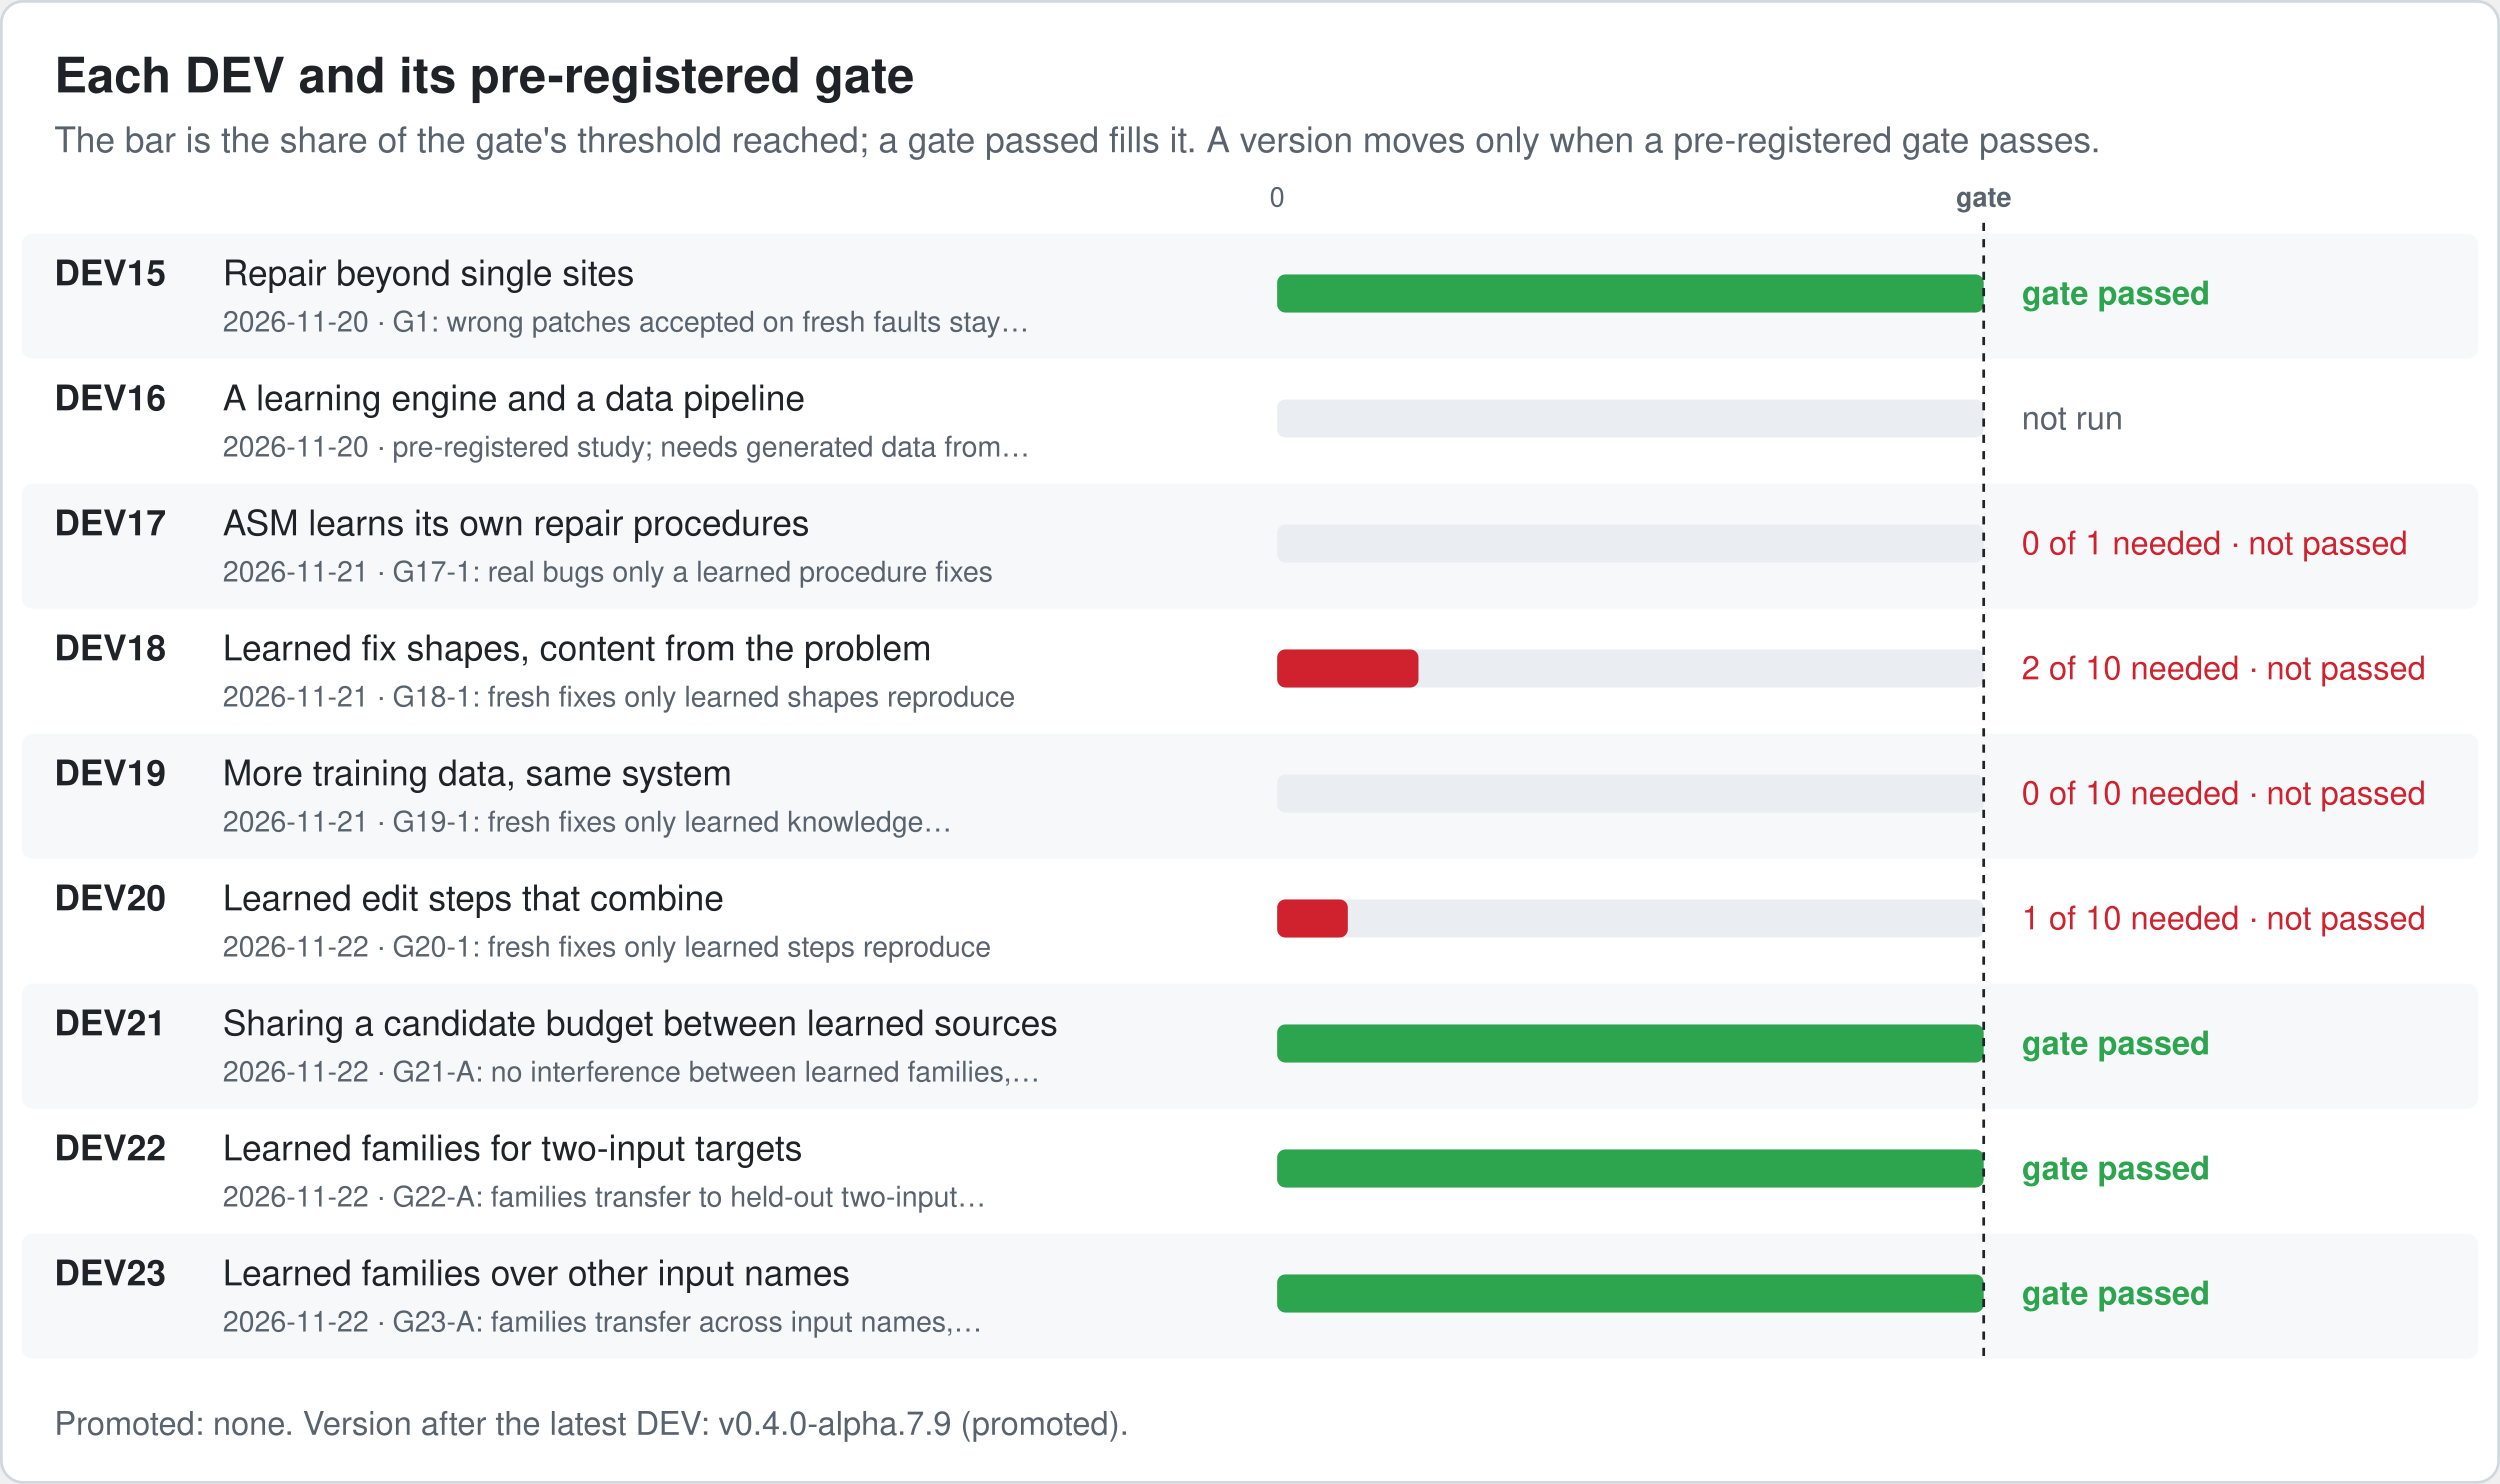
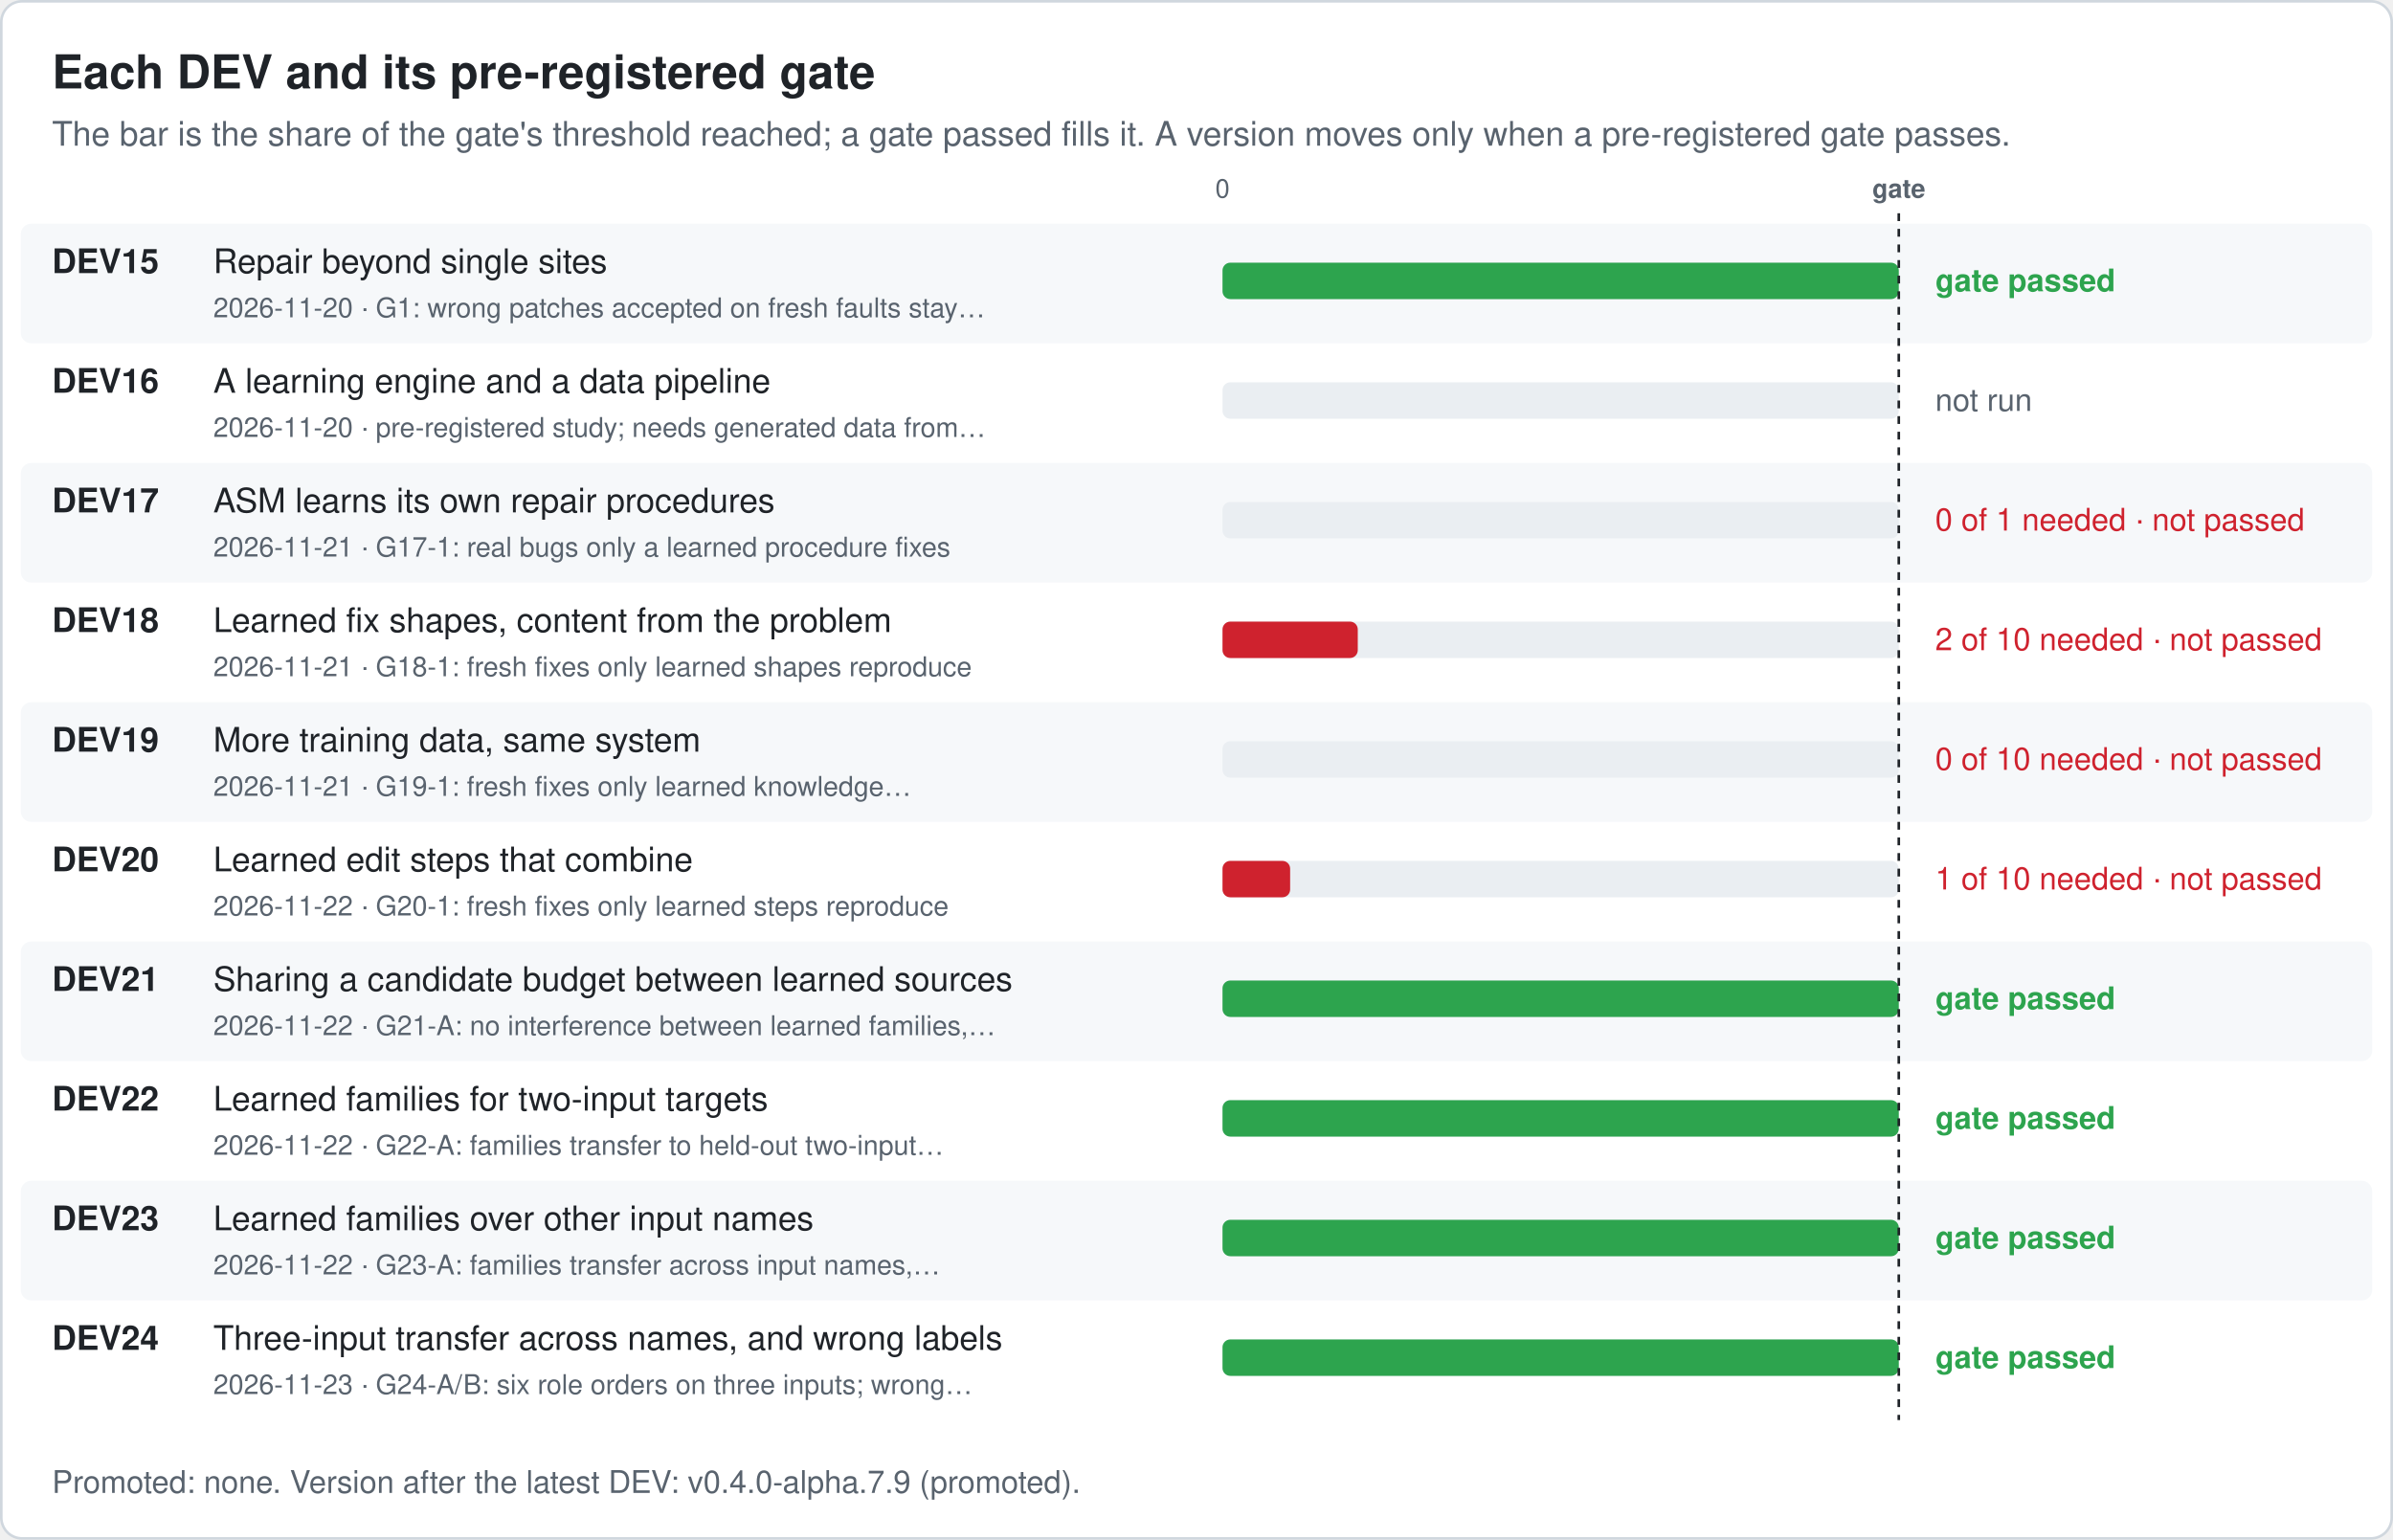
- <svg xmlns="http://www.w3.org/2000/svg" width="920" height="546" viewBox="0 0 920 546" role="img" aria-label="Each DEV step and how much of its pre-registered gate it reached">
-   <rect x="0.5" y="0.5" width="919" height="545" rx="8" fill="#ffffff" stroke="#d0d7de" />
+ <svg xmlns="http://www.w3.org/2000/svg" width="920" height="592" viewBox="0 0 920 592" role="img" aria-label="Each DEV step and how much of its pre-registered gate it reached">
+   <rect x="0.5" y="0.5" width="919" height="591" rx="8" fill="#ffffff" stroke="#d0d7de" />
  <text x="20.0" y="34.0" font-family="-apple-system,BlinkMacSystemFont,'Segoe UI',Helvetica,Arial,sans-serif" font-size="18" font-weight="600" fill="#1f2328" text-anchor="start">Each DEV and its pre-registered gate</text>
  <text x="20.0" y="56.0" font-family="-apple-system,BlinkMacSystemFont,'Segoe UI',Helvetica,Arial,sans-serif" font-size="13" font-weight="normal" fill="#59636e" text-anchor="start">The bar is the share of the gate's threshold reached; a gate passed fills it. A version moves only when a pre-registered gate passes.</text>
  <text x="470.0" y="76.0" font-family="-apple-system,BlinkMacSystemFont,'Segoe UI',Helvetica,Arial,sans-serif" font-size="10" font-weight="normal" fill="#59636e" text-anchor="middle">0</text>
  <text x="730.0" y="76.0" font-family="-apple-system,BlinkMacSystemFont,'Segoe UI',Helvetica,Arial,sans-serif" font-size="10" font-weight="600" fill="#59636e" text-anchor="middle">gate</text>
  <rect x="8" y="86" width="904" height="46" rx="4" fill="#f6f8fa" />
  <text x="20.0" y="105.0" font-family="-apple-system,BlinkMacSystemFont,'Segoe UI',Helvetica,Arial,sans-serif" font-size="13" font-weight="600" fill="#1f2328" text-anchor="start">DEV15</text>
  <text x="82.0" y="105.0" font-family="-apple-system,BlinkMacSystemFont,'Segoe UI',Helvetica,Arial,sans-serif" font-size="13" font-weight="normal" fill="#1f2328" text-anchor="start">Repair beyond single sites</text>
  <text x="82.0" y="122.0" font-family="-apple-system,BlinkMacSystemFont,'Segoe UI',Helvetica,Arial,sans-serif" font-size="10.5" font-weight="normal" fill="#59636e" text-anchor="start">2026-11-20 · G1: wrong patches accepted on fresh faults stay…</text>
  <rect x="470" y="101" width="260" height="14" rx="3" fill="#eaeef2" />
  <rect x="470" y="101" width="260.0" height="14" rx="3" fill="#2da44e" />
  <text x="744.0" y="112.0" font-family="-apple-system,BlinkMacSystemFont,'Segoe UI',Helvetica,Arial,sans-serif" font-size="12" font-weight="600" fill="#2da44e" text-anchor="start">gate passed</text>
  <text x="20.0" y="151.0" font-family="-apple-system,BlinkMacSystemFont,'Segoe UI',Helvetica,Arial,sans-serif" font-size="13" font-weight="600" fill="#1f2328" text-anchor="start">DEV16</text>
  <text x="82.0" y="151.0" font-family="-apple-system,BlinkMacSystemFont,'Segoe UI',Helvetica,Arial,sans-serif" font-size="13" font-weight="normal" fill="#1f2328" text-anchor="start">A learning engine and a data pipeline</text>
  <text x="82.0" y="168.0" font-family="-apple-system,BlinkMacSystemFont,'Segoe UI',Helvetica,Arial,sans-serif" font-size="10.5" font-weight="normal" fill="#59636e" text-anchor="start">2026-11-20 · pre-registered study; needs generated data from…</text>
  <rect x="470" y="147" width="260" height="14" rx="3" fill="#eaeef2" />
  <text x="744.0" y="158.0" font-family="-apple-system,BlinkMacSystemFont,'Segoe UI',Helvetica,Arial,sans-serif" font-size="12" font-weight="normal" fill="#59636e" text-anchor="start">not run</text>
  <rect x="8" y="178" width="904" height="46" rx="4" fill="#f6f8fa" />
  <text x="20.0" y="197.0" font-family="-apple-system,BlinkMacSystemFont,'Segoe UI',Helvetica,Arial,sans-serif" font-size="13" font-weight="600" fill="#1f2328" text-anchor="start">DEV17</text>
  <text x="82.0" y="197.0" font-family="-apple-system,BlinkMacSystemFont,'Segoe UI',Helvetica,Arial,sans-serif" font-size="13" font-weight="normal" fill="#1f2328" text-anchor="start">ASM learns its own repair procedures</text>
  <text x="82.0" y="214.0" font-family="-apple-system,BlinkMacSystemFont,'Segoe UI',Helvetica,Arial,sans-serif" font-size="10.5" font-weight="normal" fill="#59636e" text-anchor="start">2026-11-21 · G17-1: real bugs only a learned procedure fixes</text>
  <rect x="470" y="193" width="260" height="14" rx="3" fill="#eaeef2" />
  <text x="744.0" y="204.0" font-family="-apple-system,BlinkMacSystemFont,'Segoe UI',Helvetica,Arial,sans-serif" font-size="12" font-weight="normal" fill="#cf222e" text-anchor="start">0 of 1 needed · not passed</text>
  <text x="20.0" y="243.0" font-family="-apple-system,BlinkMacSystemFont,'Segoe UI',Helvetica,Arial,sans-serif" font-size="13" font-weight="600" fill="#1f2328" text-anchor="start">DEV18</text>
  <text x="82.0" y="243.0" font-family="-apple-system,BlinkMacSystemFont,'Segoe UI',Helvetica,Arial,sans-serif" font-size="13" font-weight="normal" fill="#1f2328" text-anchor="start">Learned fix shapes, content from the problem</text>
  <text x="82.0" y="260.0" font-family="-apple-system,BlinkMacSystemFont,'Segoe UI',Helvetica,Arial,sans-serif" font-size="10.5" font-weight="normal" fill="#59636e" text-anchor="start">2026-11-21 · G18-1: fresh fixes only learned shapes reproduce</text>
  <rect x="470" y="239" width="260" height="14" rx="3" fill="#eaeef2" />
  <rect x="470" y="239" width="52.0" height="14" rx="3" fill="#cf222e" />
  <text x="744.0" y="250.0" font-family="-apple-system,BlinkMacSystemFont,'Segoe UI',Helvetica,Arial,sans-serif" font-size="12" font-weight="normal" fill="#cf222e" text-anchor="start">2 of 10 needed · not passed</text>
  <rect x="8" y="270" width="904" height="46" rx="4" fill="#f6f8fa" />
  <text x="20.0" y="289.0" font-family="-apple-system,BlinkMacSystemFont,'Segoe UI',Helvetica,Arial,sans-serif" font-size="13" font-weight="600" fill="#1f2328" text-anchor="start">DEV19</text>
  <text x="82.0" y="289.0" font-family="-apple-system,BlinkMacSystemFont,'Segoe UI',Helvetica,Arial,sans-serif" font-size="13" font-weight="normal" fill="#1f2328" text-anchor="start">More training data, same system</text>
  <text x="82.0" y="306.0" font-family="-apple-system,BlinkMacSystemFont,'Segoe UI',Helvetica,Arial,sans-serif" font-size="10.5" font-weight="normal" fill="#59636e" text-anchor="start">2026-11-21 · G19-1: fresh fixes only learned knowledge…</text>
  <rect x="470" y="285" width="260" height="14" rx="3" fill="#eaeef2" />
  <text x="744.0" y="296.0" font-family="-apple-system,BlinkMacSystemFont,'Segoe UI',Helvetica,Arial,sans-serif" font-size="12" font-weight="normal" fill="#cf222e" text-anchor="start">0 of 10 needed · not passed</text>
  <text x="20.0" y="335.0" font-family="-apple-system,BlinkMacSystemFont,'Segoe UI',Helvetica,Arial,sans-serif" font-size="13" font-weight="600" fill="#1f2328" text-anchor="start">DEV20</text>
  <text x="82.0" y="335.0" font-family="-apple-system,BlinkMacSystemFont,'Segoe UI',Helvetica,Arial,sans-serif" font-size="13" font-weight="normal" fill="#1f2328" text-anchor="start">Learned edit steps that combine</text>
  <text x="82.0" y="352.0" font-family="-apple-system,BlinkMacSystemFont,'Segoe UI',Helvetica,Arial,sans-serif" font-size="10.5" font-weight="normal" fill="#59636e" text-anchor="start">2026-11-22 · G20-1: fresh fixes only learned steps reproduce</text>
  <rect x="470" y="331" width="260" height="14" rx="3" fill="#eaeef2" />
  <rect x="470" y="331" width="26.0" height="14" rx="3" fill="#cf222e" />
  <text x="744.0" y="342.0" font-family="-apple-system,BlinkMacSystemFont,'Segoe UI',Helvetica,Arial,sans-serif" font-size="12" font-weight="normal" fill="#cf222e" text-anchor="start">1 of 10 needed · not passed</text>
  <rect x="8" y="362" width="904" height="46" rx="4" fill="#f6f8fa" />
  <text x="20.0" y="381.0" font-family="-apple-system,BlinkMacSystemFont,'Segoe UI',Helvetica,Arial,sans-serif" font-size="13" font-weight="600" fill="#1f2328" text-anchor="start">DEV21</text>
  <text x="82.0" y="381.0" font-family="-apple-system,BlinkMacSystemFont,'Segoe UI',Helvetica,Arial,sans-serif" font-size="13" font-weight="normal" fill="#1f2328" text-anchor="start">Sharing a candidate budget between learned sources</text>
  <text x="82.0" y="398.0" font-family="-apple-system,BlinkMacSystemFont,'Segoe UI',Helvetica,Arial,sans-serif" font-size="10.5" font-weight="normal" fill="#59636e" text-anchor="start">2026-11-22 · G21-A: no interference between learned families,…</text>
  <rect x="470" y="377" width="260" height="14" rx="3" fill="#eaeef2" />
  <rect x="470" y="377" width="260.0" height="14" rx="3" fill="#2da44e" />
  <text x="744.0" y="388.0" font-family="-apple-system,BlinkMacSystemFont,'Segoe UI',Helvetica,Arial,sans-serif" font-size="12" font-weight="600" fill="#2da44e" text-anchor="start">gate passed</text>
  <text x="20.0" y="427.0" font-family="-apple-system,BlinkMacSystemFont,'Segoe UI',Helvetica,Arial,sans-serif" font-size="13" font-weight="600" fill="#1f2328" text-anchor="start">DEV22</text>
  <text x="82.0" y="427.0" font-family="-apple-system,BlinkMacSystemFont,'Segoe UI',Helvetica,Arial,sans-serif" font-size="13" font-weight="normal" fill="#1f2328" text-anchor="start">Learned families for two-input targets</text>
  <text x="82.0" y="444.0" font-family="-apple-system,BlinkMacSystemFont,'Segoe UI',Helvetica,Arial,sans-serif" font-size="10.5" font-weight="normal" fill="#59636e" text-anchor="start">2026-11-22 · G22-A: families transfer to held-out two-input…</text>
  <rect x="470" y="423" width="260" height="14" rx="3" fill="#eaeef2" />
  <rect x="470" y="423" width="260.0" height="14" rx="3" fill="#2da44e" />
  <text x="744.0" y="434.0" font-family="-apple-system,BlinkMacSystemFont,'Segoe UI',Helvetica,Arial,sans-serif" font-size="12" font-weight="600" fill="#2da44e" text-anchor="start">gate passed</text>
  <rect x="8" y="454" width="904" height="46" rx="4" fill="#f6f8fa" />
  <text x="20.0" y="473.0" font-family="-apple-system,BlinkMacSystemFont,'Segoe UI',Helvetica,Arial,sans-serif" font-size="13" font-weight="600" fill="#1f2328" text-anchor="start">DEV23</text>
  <text x="82.0" y="473.0" font-family="-apple-system,BlinkMacSystemFont,'Segoe UI',Helvetica,Arial,sans-serif" font-size="13" font-weight="normal" fill="#1f2328" text-anchor="start">Learned families over other input names</text>
  <text x="82.0" y="490.0" font-family="-apple-system,BlinkMacSystemFont,'Segoe UI',Helvetica,Arial,sans-serif" font-size="10.5" font-weight="normal" fill="#59636e" text-anchor="start">2026-11-22 · G23-A: families transfer across input names,…</text>
  <rect x="470" y="469" width="260" height="14" rx="3" fill="#eaeef2" />
  <rect x="470" y="469" width="260.0" height="14" rx="3" fill="#2da44e" />
  <text x="744.0" y="480.0" font-family="-apple-system,BlinkMacSystemFont,'Segoe UI',Helvetica,Arial,sans-serif" font-size="12" font-weight="600" fill="#2da44e" text-anchor="start">gate passed</text>
-   <line x1="730" y1="82" x2="730" y2="500" stroke="#1f2328" stroke-width="1" stroke-dasharray="3,3" />
-   <text x="20.0" y="528.0" font-family="-apple-system,BlinkMacSystemFont,'Segoe UI',Helvetica,Arial,sans-serif" font-size="12" font-weight="normal" fill="#59636e" text-anchor="start">Promoted: none. Version after the latest DEV: v0.4.0-alpha.7.9 (promoted).</text>
+   <text x="20.0" y="519.0" font-family="-apple-system,BlinkMacSystemFont,'Segoe UI',Helvetica,Arial,sans-serif" font-size="13" font-weight="600" fill="#1f2328" text-anchor="start">DEV24</text>
+   <text x="82.0" y="519.0" font-family="-apple-system,BlinkMacSystemFont,'Segoe UI',Helvetica,Arial,sans-serif" font-size="13" font-weight="normal" fill="#1f2328" text-anchor="start">Three-input transfer across names, and wrong labels</text>
+   <text x="82.0" y="536.0" font-family="-apple-system,BlinkMacSystemFont,'Segoe UI',Helvetica,Arial,sans-serif" font-size="10.5" font-weight="normal" fill="#59636e" text-anchor="start">2026-11-23 · G24-A/B: six role orders on three inputs; wrong…</text>
+   <rect x="470" y="515" width="260" height="14" rx="3" fill="#eaeef2" />
+   <rect x="470" y="515" width="260.0" height="14" rx="3" fill="#2da44e" />
+   <text x="744.0" y="526.0" font-family="-apple-system,BlinkMacSystemFont,'Segoe UI',Helvetica,Arial,sans-serif" font-size="12" font-weight="600" fill="#2da44e" text-anchor="start">gate passed</text>
+   <line x1="730" y1="82" x2="730" y2="546" stroke="#1f2328" stroke-width="1" stroke-dasharray="3,3" />
+   <text x="20.0" y="574.0" font-family="-apple-system,BlinkMacSystemFont,'Segoe UI',Helvetica,Arial,sans-serif" font-size="12" font-weight="normal" fill="#59636e" text-anchor="start">Promoted: none. Version after the latest DEV: v0.4.0-alpha.7.9 (promoted).</text>
</svg>
